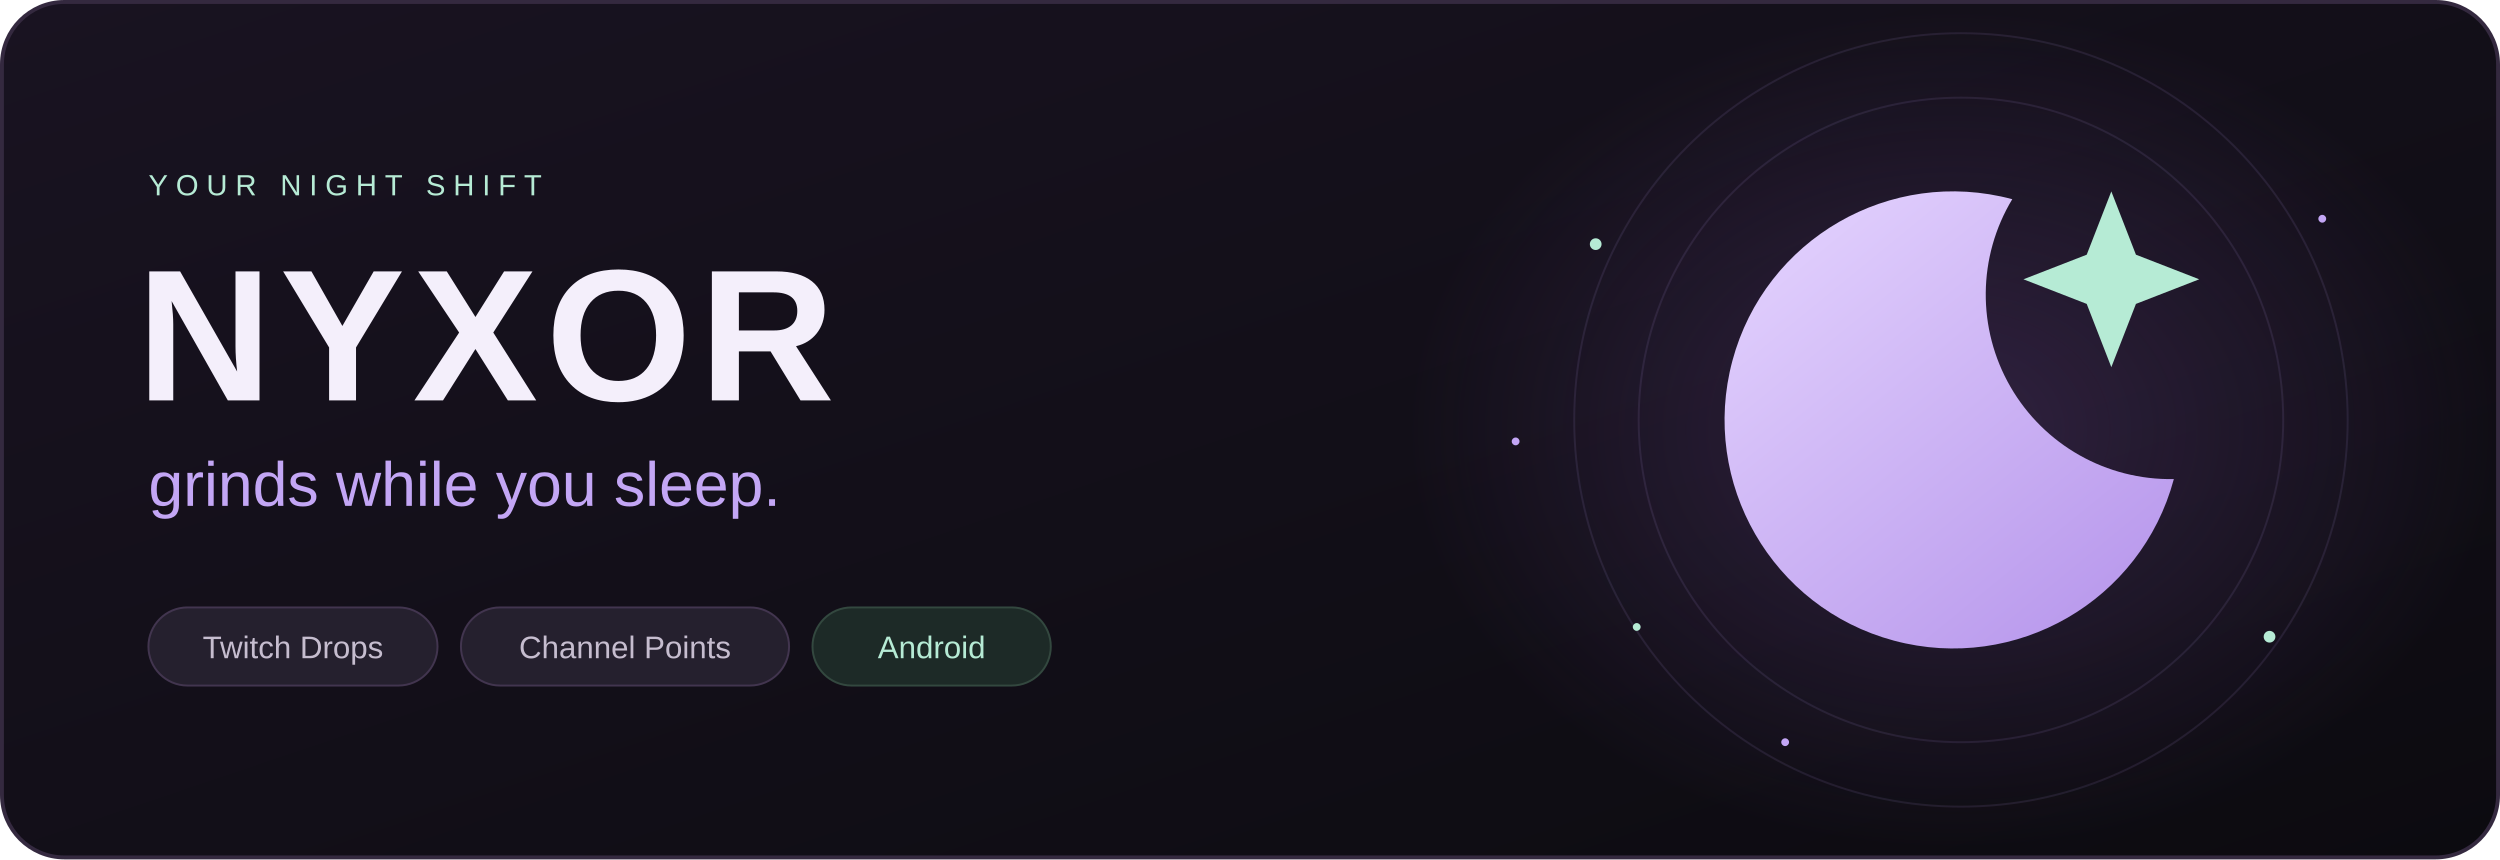
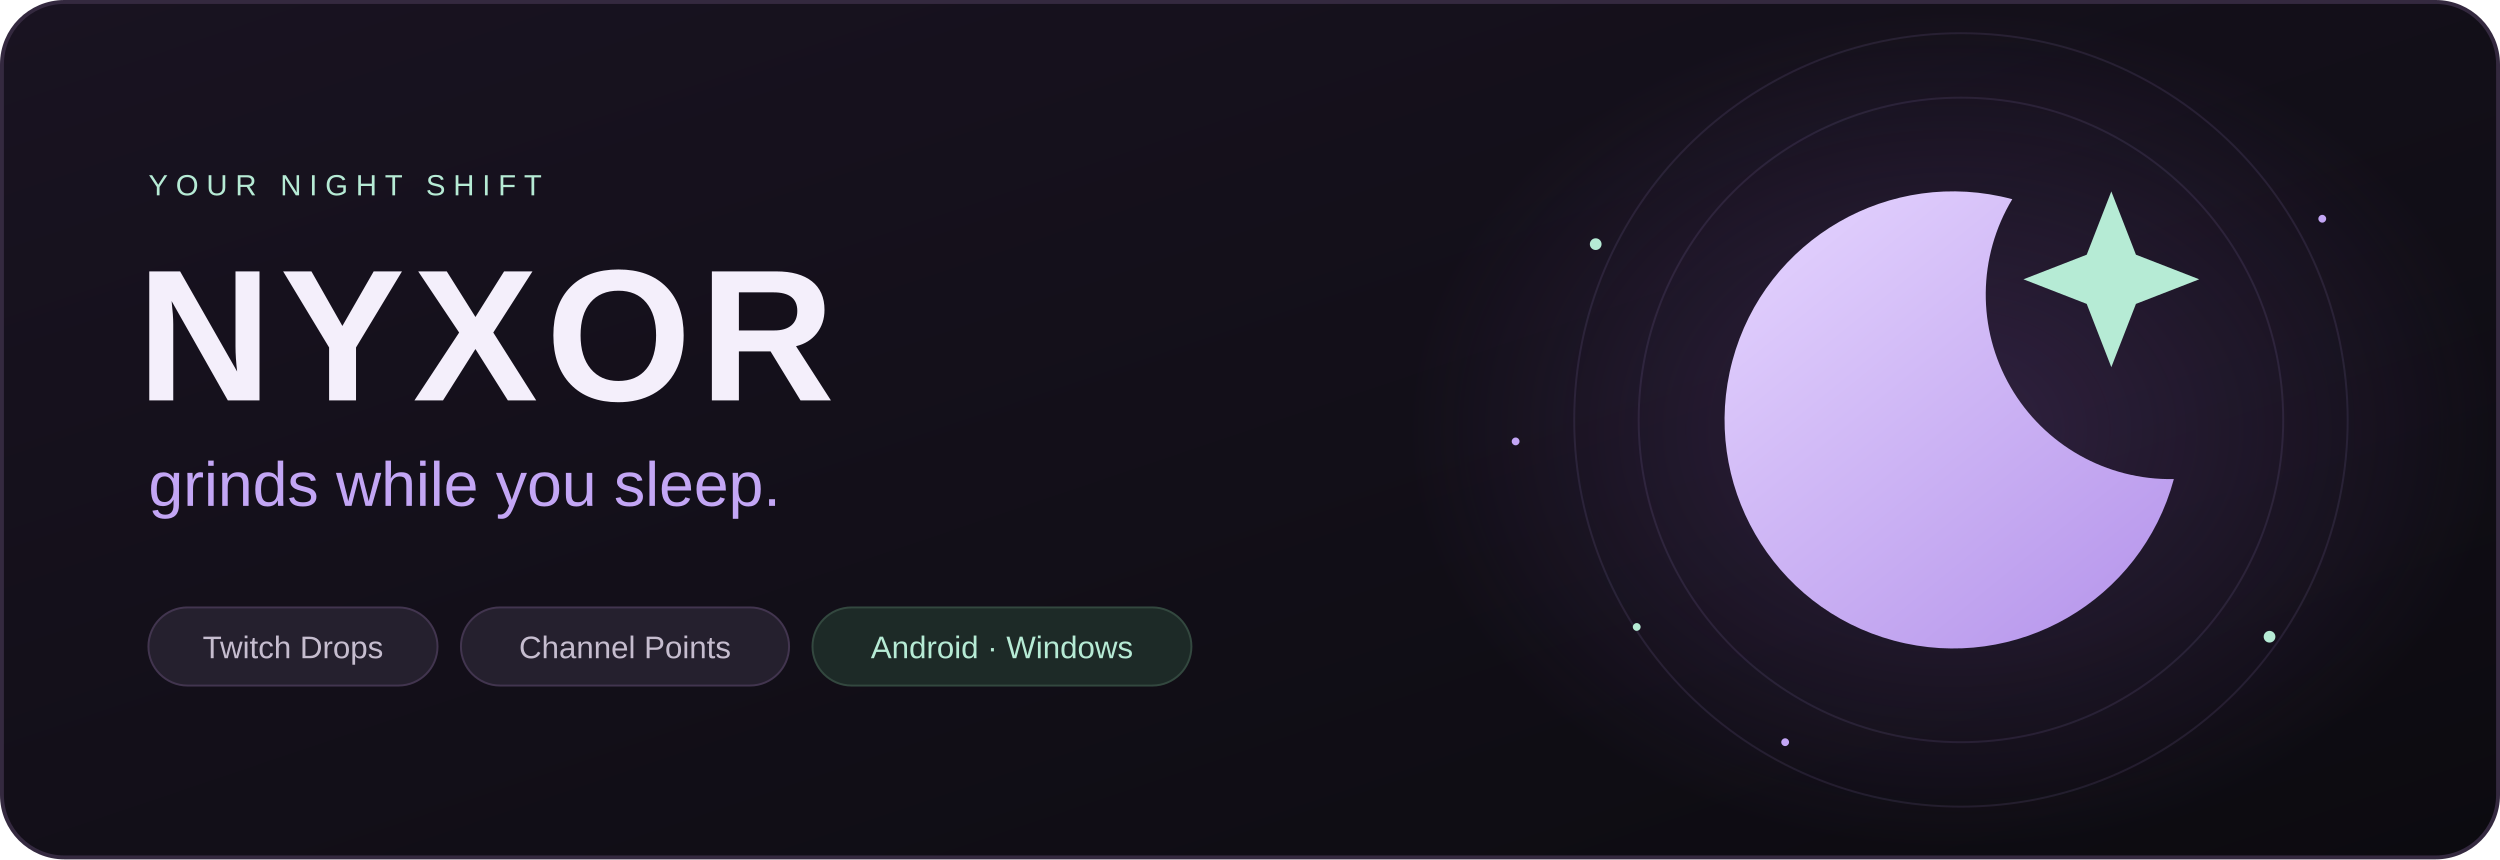
<svg xmlns="http://www.w3.org/2000/svg" width="1280" height="440" viewBox="0 0 1280 440" role="img" aria-labelledby="title desc">
  <defs>
    <linearGradient id="bg" x2="1" y2="1">
      <stop stop-color="#191321" />
      <stop offset="1" stop-color="#0c0b10" />
    </linearGradient>
    <radialGradient id="glow">
      <stop stop-color="#6b468e" stop-opacity=".35" />
      <stop offset="1" stop-color="#6b468e" stop-opacity="0" />
    </radialGradient>
    <linearGradient id="moon" x2=".8" y2="1">
      <stop stop-color="#e6d6ff" />
      <stop offset="1" stop-color="#b898ec" />
    </linearGradient>
  </defs>
  <rect x="1" y="1" width="1278" height="438" rx="32" fill="url(#bg)" stroke="#34293f" stroke-width="2" />
  <ellipse cx="1000" cy="220" rx="278" ry="214" fill="url(#glow)" />
  <g fill="none" stroke="#bda0ef" stroke-opacity=".11">
    <circle cx="1004" cy="215" r="165" />
    <circle cx="1004" cy="215" r="198" />
  </g>
  <g transform="translate(856 71) scale(9)">
    <path d="M19.365 3.443A13 13 0 1 0 28.557 19.365A10.5 10.5 0 0 1 19.365 3.443Z" fill="url(#moon)" />
    <path d="m25 3 1.4 3.6L30 8l-3.6 1.4L25 13l-1.4-3.6L20 8l3.6-1.4Z" fill="#b6ebd5" />
  </g>
  <g fill="#b6ebd5">
    <circle cx="817" cy="125" r="3" />
    <circle cx="1162" cy="326" r="3" />
    <circle cx="838" cy="321" r="2" />
  </g>
  <g fill="#c3a6f5">
    <circle cx="1189" cy="112" r="2" />
    <circle cx="914" cy="380" r="2" />
    <circle cx="776" cy="226" r="2" />
  </g>
  <g font-family="Segoe UI,Arial,sans-serif">
    <text x="76" y="100" fill="#b6ebd5" font-size="15" letter-spacing="4">YOUR NIGHT SHIFT</text>
    <text x="70" y="205" fill="#f4effb" font-size="96" font-weight="700" letter-spacing="4">NYXOR</text>
    <text x="76" y="259" fill="#c3a6f5" font-size="32">grinds while you sleep.</text>
    <g font-size="16" fill="#c6bdcf">
      <rect x="76" y="311" width="148" height="40" rx="20" fill="#25202e" stroke="#42354f" />
      <text x="150" y="337" text-anchor="middle">Twitch Drops</text>
      <rect x="236" y="311" width="168" height="40" rx="20" fill="#25202e" stroke="#42354f" />
      <text x="320" y="337" text-anchor="middle">Channel Points</text>
-       <rect x="416" y="311" width="122" height="40" rx="20" fill="#1d2a27" stroke="#33483f" />
-       <text x="477" y="337" text-anchor="middle" fill="#b6ebd5">Android</text>
+       <rect x="416" y="311" width="194" height="40" rx="20" fill="#1d2a27" stroke="#33483f" />
+       <text x="513" y="337" text-anchor="middle" fill="#b6ebd5">Android · Windows</text>
    </g>
  </g>
</svg>
